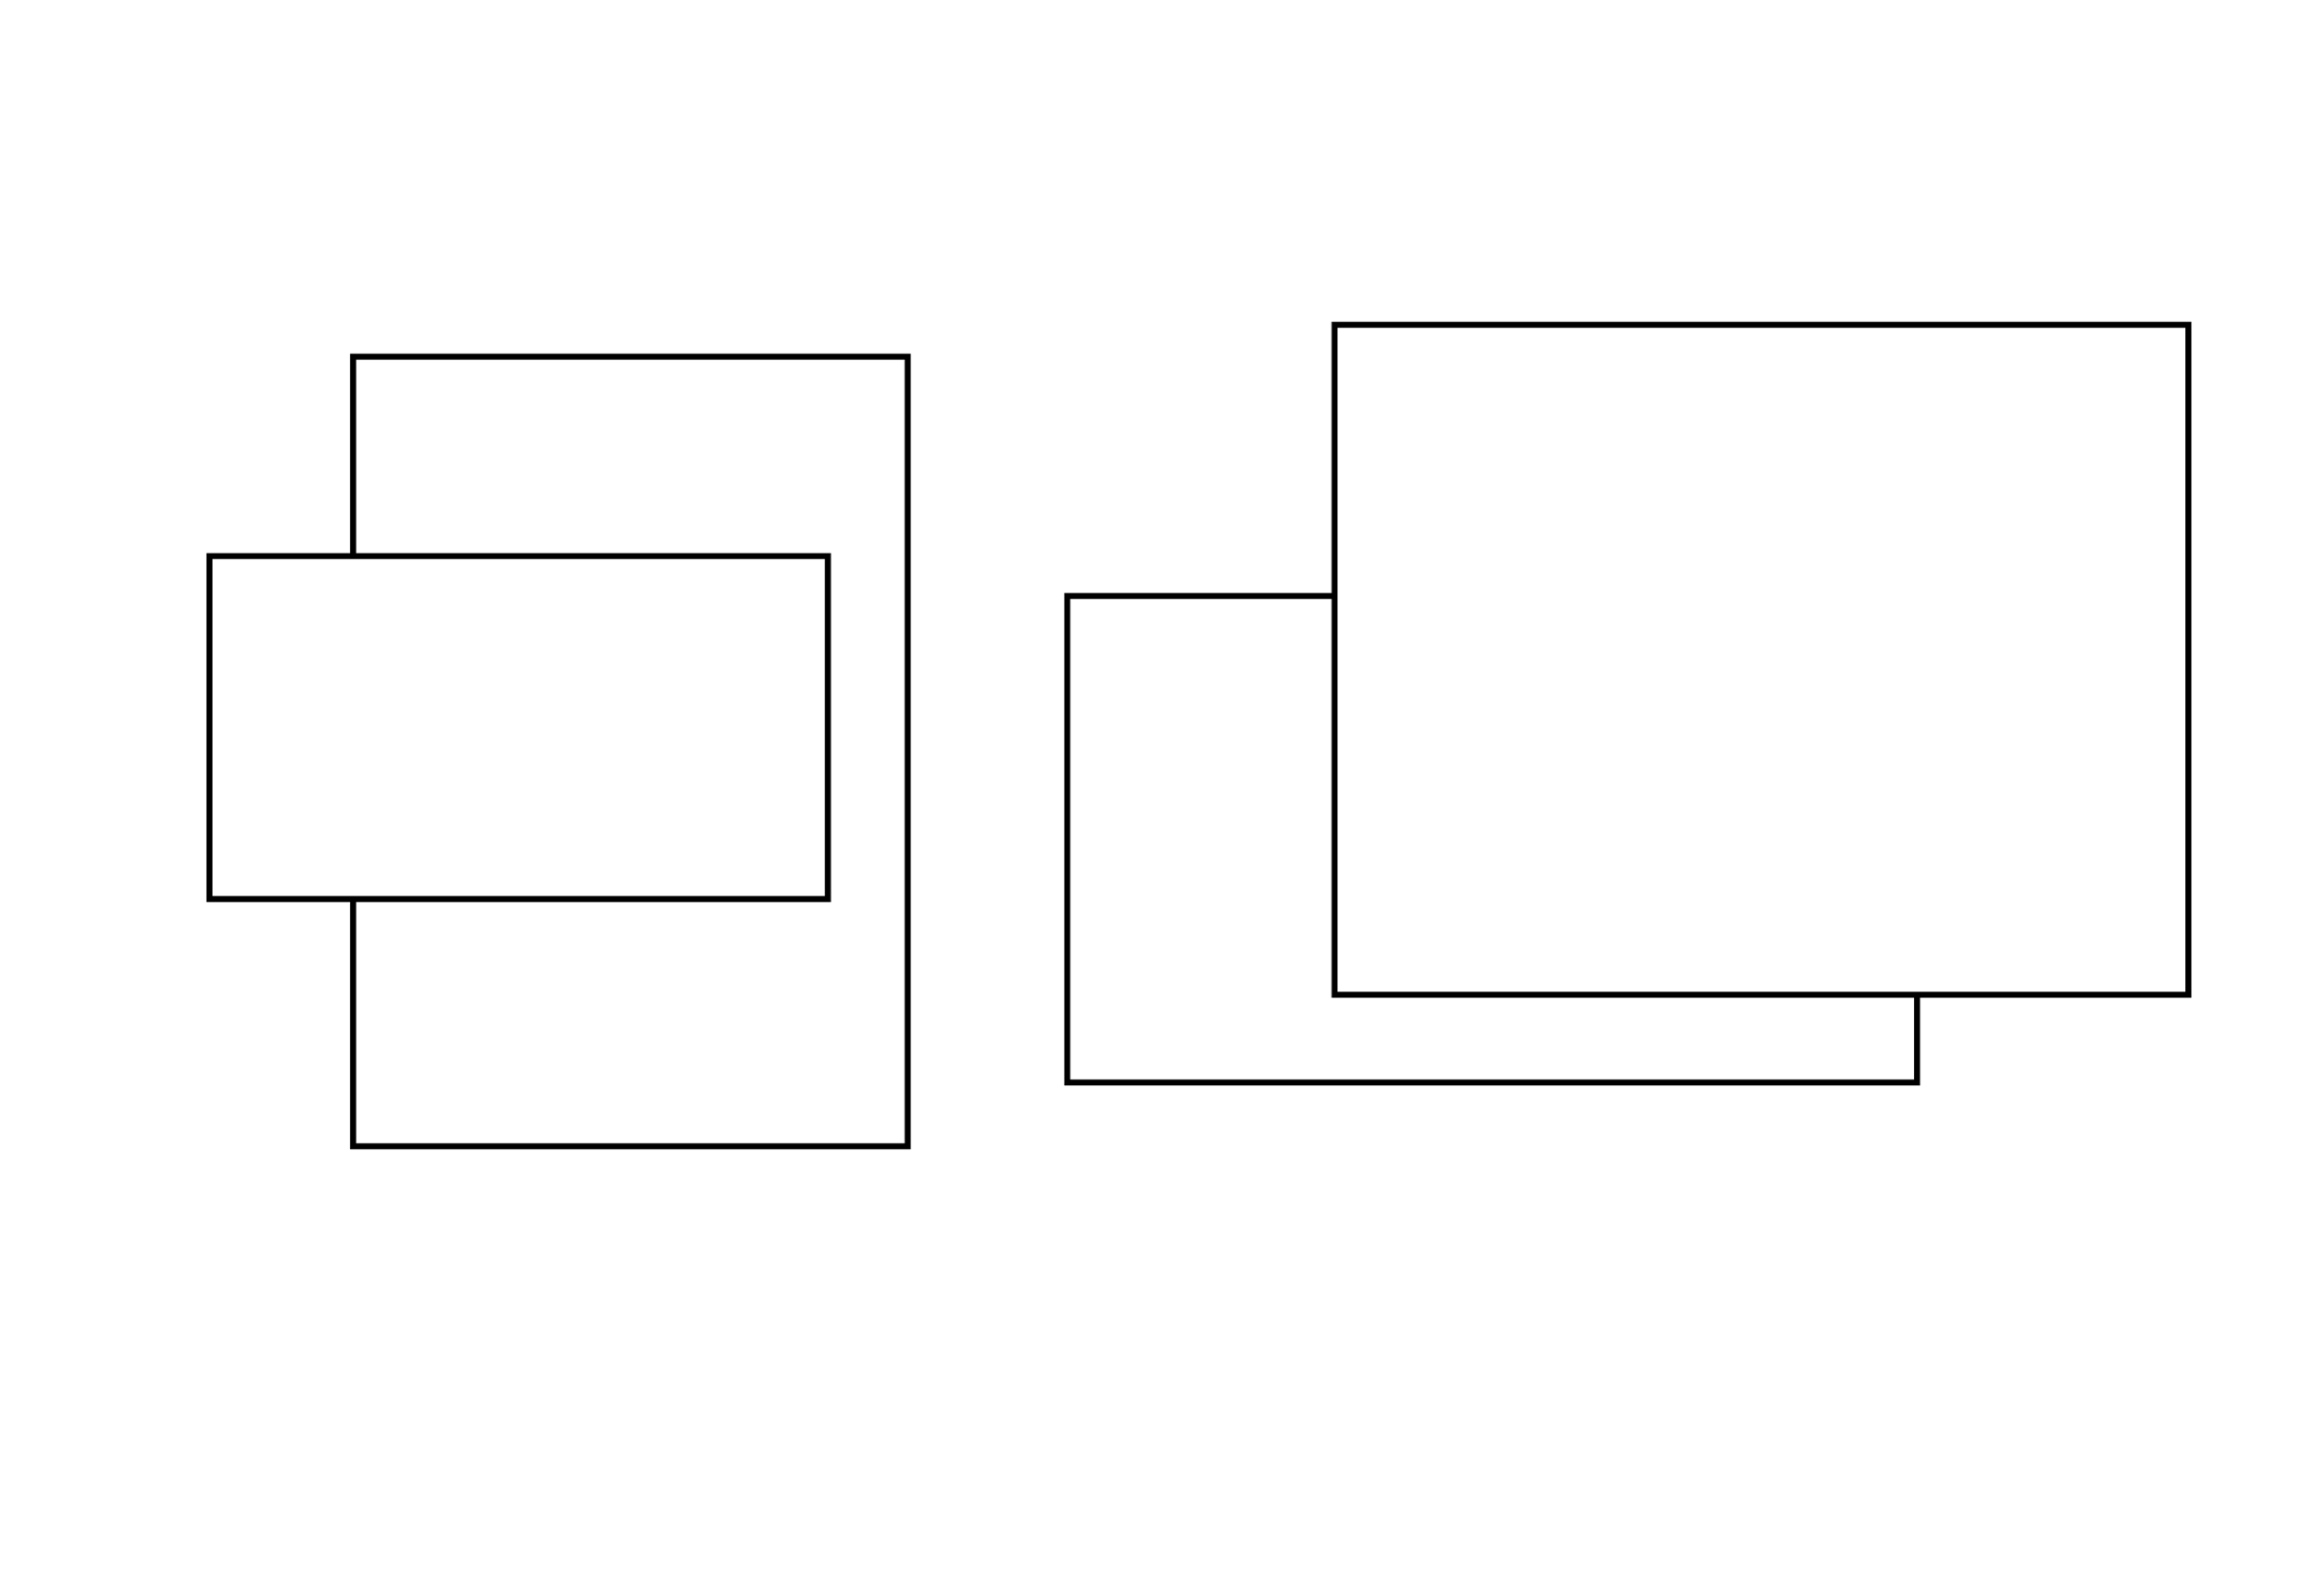
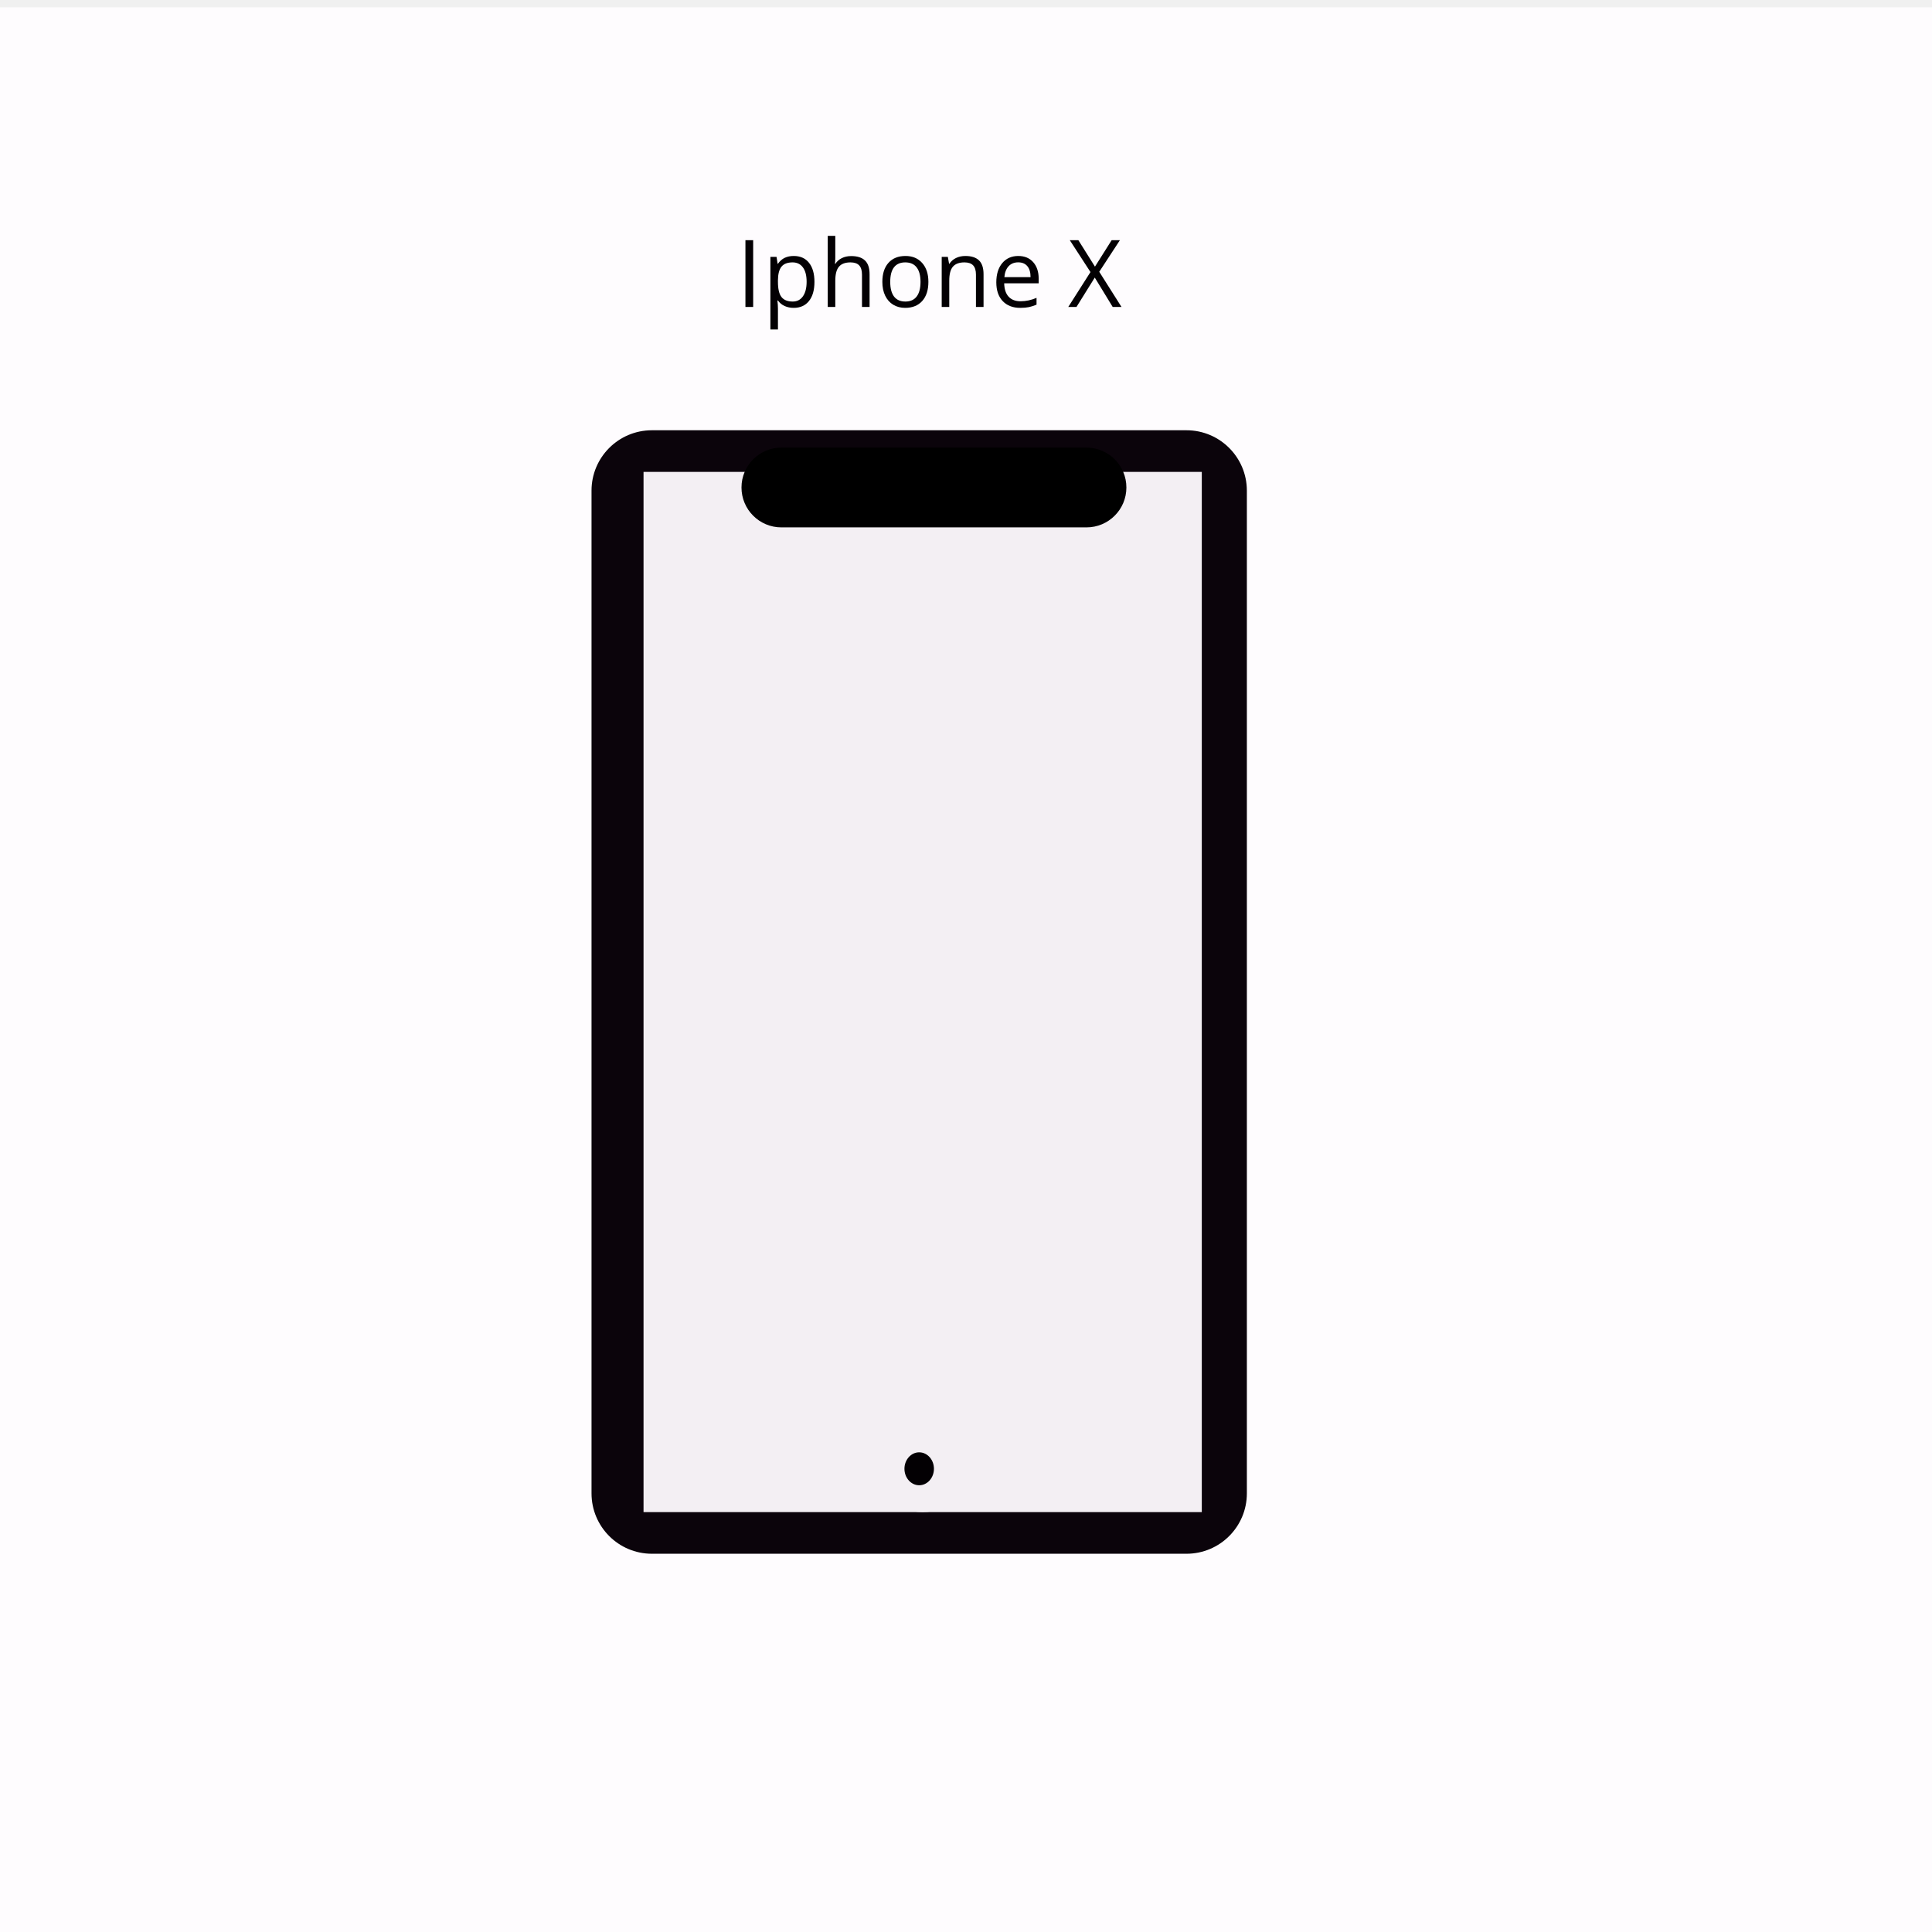
- <svg xmlns="http://www.w3.org/2000/svg" width="580" height="400">
+ <svg xmlns="http://www.w3.org/2000/svg" xmlns:xlink="http://www.w3.org/1999/xlink" version="1.1" preserveAspectRatio="xMidYMid meet" viewBox="0 0 640 640" width="640" height="640">
+   <defs>
+     <path d="M0 2.4L677.23 2.4L677.23 640L0 640L0 2.4Z" id="c13KTPIbZ2" />
+     <path d="M393.04 142.53C404.09 142.53 413.04 151.49 413.04 162.53C413.04 232.97 413.04 424.26 413.04 494.7C413.04 505.74 404.09 514.7 393.04 514.7C353.62 514.7 255.36 514.7 215.95 514.7C204.9 514.7 195.95 505.74 195.95 494.7C195.95 424.26 195.95 232.97 195.95 162.53C195.95 151.49 204.9 142.53 215.95 142.53C255.36 142.53 353.62 142.53 393.04 142.53Z" id="bkjVKez6p" />
+     <path d="M213.18 156.32L398.11 156.32L398.11 500.91L213.18 500.91L213.18 156.32Z" id="cAEejCJHt" />
+     <path d="M321.15 486.55C321.15 494.48 314.2 500.91 305.64 500.91C297.08 500.91 290.14 494.48 290.14 486.55C290.14 478.63 297.08 472.2 305.64 472.2C314.2 472.2 321.15 478.63 321.15 486.55Z" id="cRh0BlqEE" />
+     <path d="M309.38 486.55C309.38 489.57 307.19 492.01 304.49 492.01C301.8 492.01 299.61 489.57 299.61 486.55C299.61 483.54 301.8 481.1 304.49 481.1C307.19 481.1 309.38 483.54 309.38 486.55Z" id="j17GDuL7tb" />
+     <text id="dWaPQ39qa" x="174.12" y="64.43" font-size="31" font-family="Open Sans" font-weight="normal" font-style="normal" letter-spacing="0" alignment-baseline="before-edge" transform="matrix(1 0 0 1 69.76668 13.20152)" style="line-height:100%" xml:space="preserve" dominant-baseline="text-before-edge">
+       <tspan x="174.12" dy="0em" alignment-baseline="before-edge" dominant-baseline="text-before-edge" text-anchor="start">Iphone X</tspan>
+     </text>
+     <style id="opensansnormalnormal">
+  </style>
+     <path d="M359.92 148.28C367.21 148.28 373.13 154.19 373.13 161.49C373.13 164.13 373.13 158.84 373.13 161.49C373.13 168.78 367.21 174.7 359.92 174.7C337.06 174.7 281.69 174.7 258.83 174.7C251.54 174.7 245.63 168.78 245.63 161.49C245.63 158.84 245.63 164.13 245.63 161.49C245.63 154.19 251.54 148.28 258.83 148.28C281.69 148.28 337.06 148.28 359.92 148.28Z" id="b1UeXojXSl" />
+   </defs>
  <g>
-     <rect fill="#fff" id="canvas_background" height="402" width="582" y="-1" x="-1" />
-     <g display="none" overflow="visible" y="0" x="0" height="100%" width="100%" id="canvasGrid">
-       <rect fill="url(#gridpattern)" stroke-width="0" y="0" x="0" height="100%" width="100%" />
+     <g>
+       <g>
+         <use xlink:href="#c13KTPIbZ2" opacity="1" fill="#fefcfe" fill-opacity="1" />
+       </g>
+       <g>
+         <use xlink:href="#bkjVKez6p" opacity="1" fill="#0b040b" fill-opacity="1" />
+       </g>
+       <g>
+         <use xlink:href="#cAEejCJHt" opacity="1" fill="#f3eff3" fill-opacity="1" />
+       </g>
+       <g>
+         <use xlink:href="#cRh0BlqEE" opacity="1" fill="#f3eff3" fill-opacity="1" />
+       </g>
+       <g>
+         <use xlink:href="#j17GDuL7tb" opacity="1" fill="#030003" fill-opacity="1" />
+       </g>
+       <g id="e1l2Menyh">
+         <use xlink:href="#dWaPQ39qa" opacity="1" fill="#030003" fill-opacity="1" />
+       </g>
+       <g>
+         <use xlink:href="#b1UeXojXSl" opacity="1" fill="#000000" fill-opacity="1" />
+       </g>
    </g>
  </g>
-   <g>
-     <rect id="svg_1" height="198" width="139" y="89.438" x="88.5" stroke-width="1.5" stroke="#000" fill="#fff" />
-     <rect id="svg_2" height="86" width="155" y="139.438" x="52.5" fill-opacity="null" stroke-opacity="null" stroke-width="1.5" stroke="#000" fill="#fff" />
-     <rect id="svg_3" height="122" width="213" y="149.438" x="267.5" fill-opacity="null" stroke-opacity="null" stroke-width="1.5" stroke="#000" fill="#fff" />
-     <rect id="svg_4" height="168" width="214" y="81.438" x="334.5" fill-opacity="null" stroke-opacity="null" stroke-width="1.5" stroke="#000" fill="#fff" />
-   </g>
</svg>
